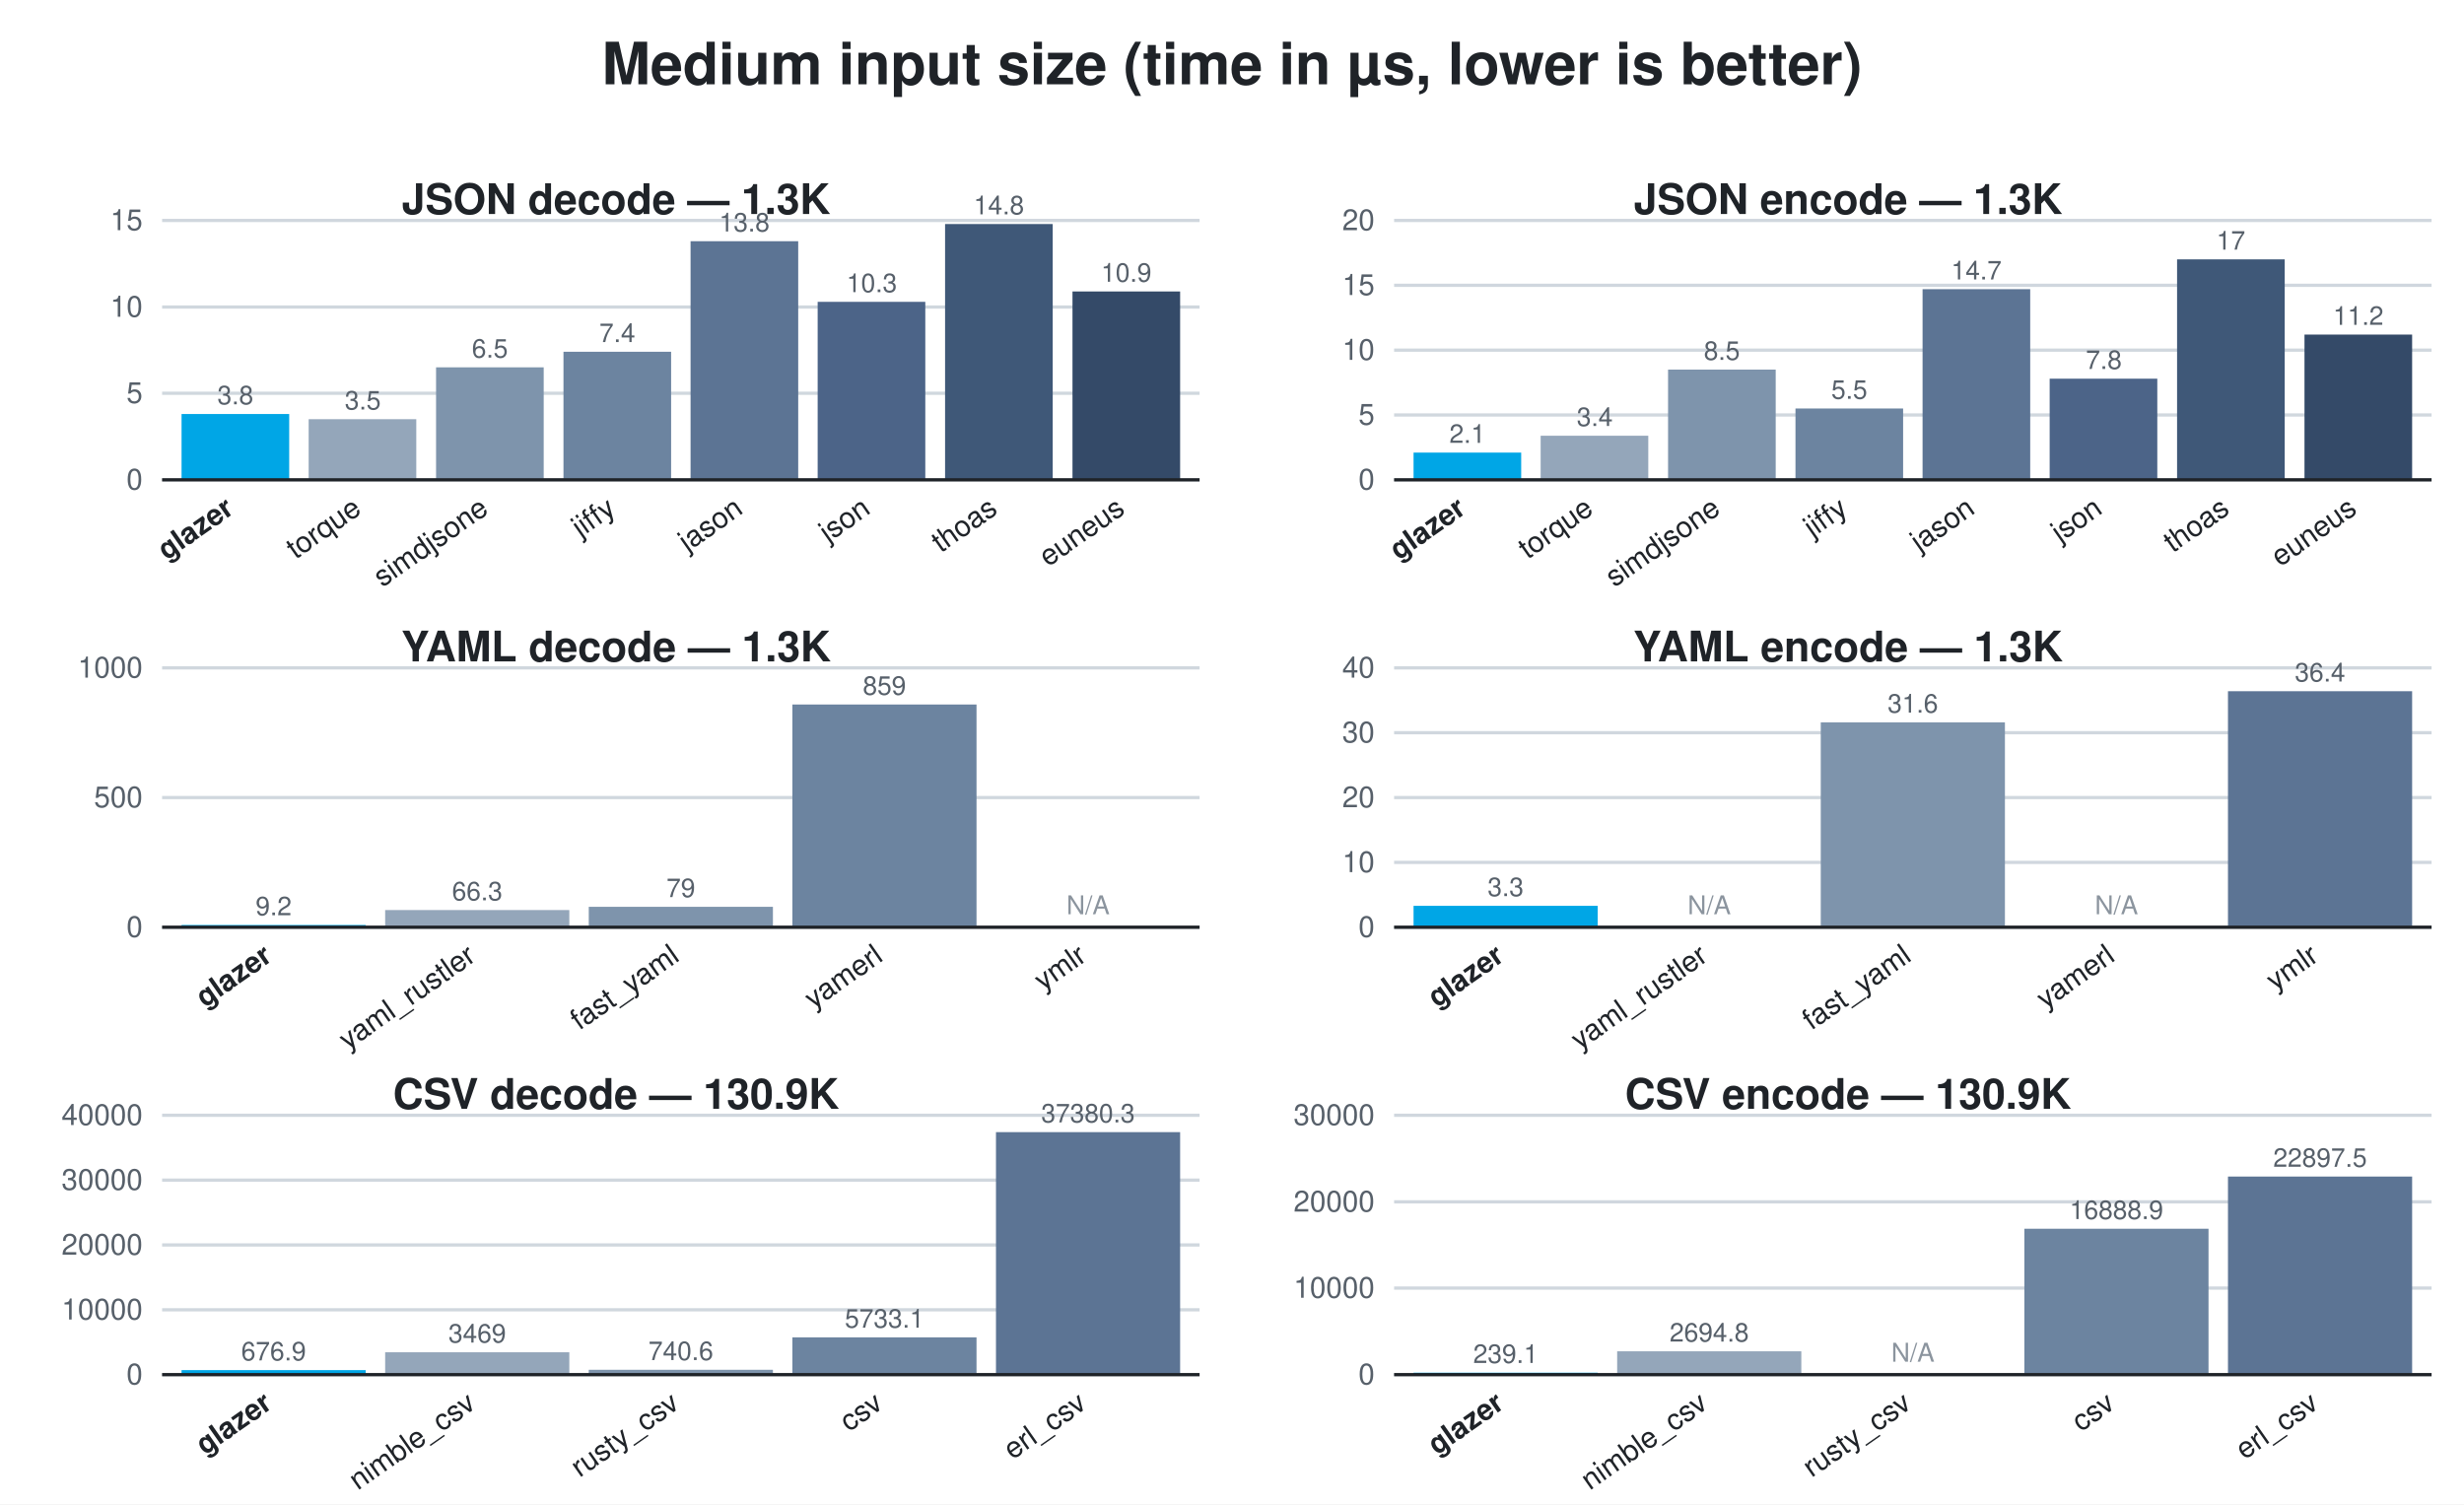
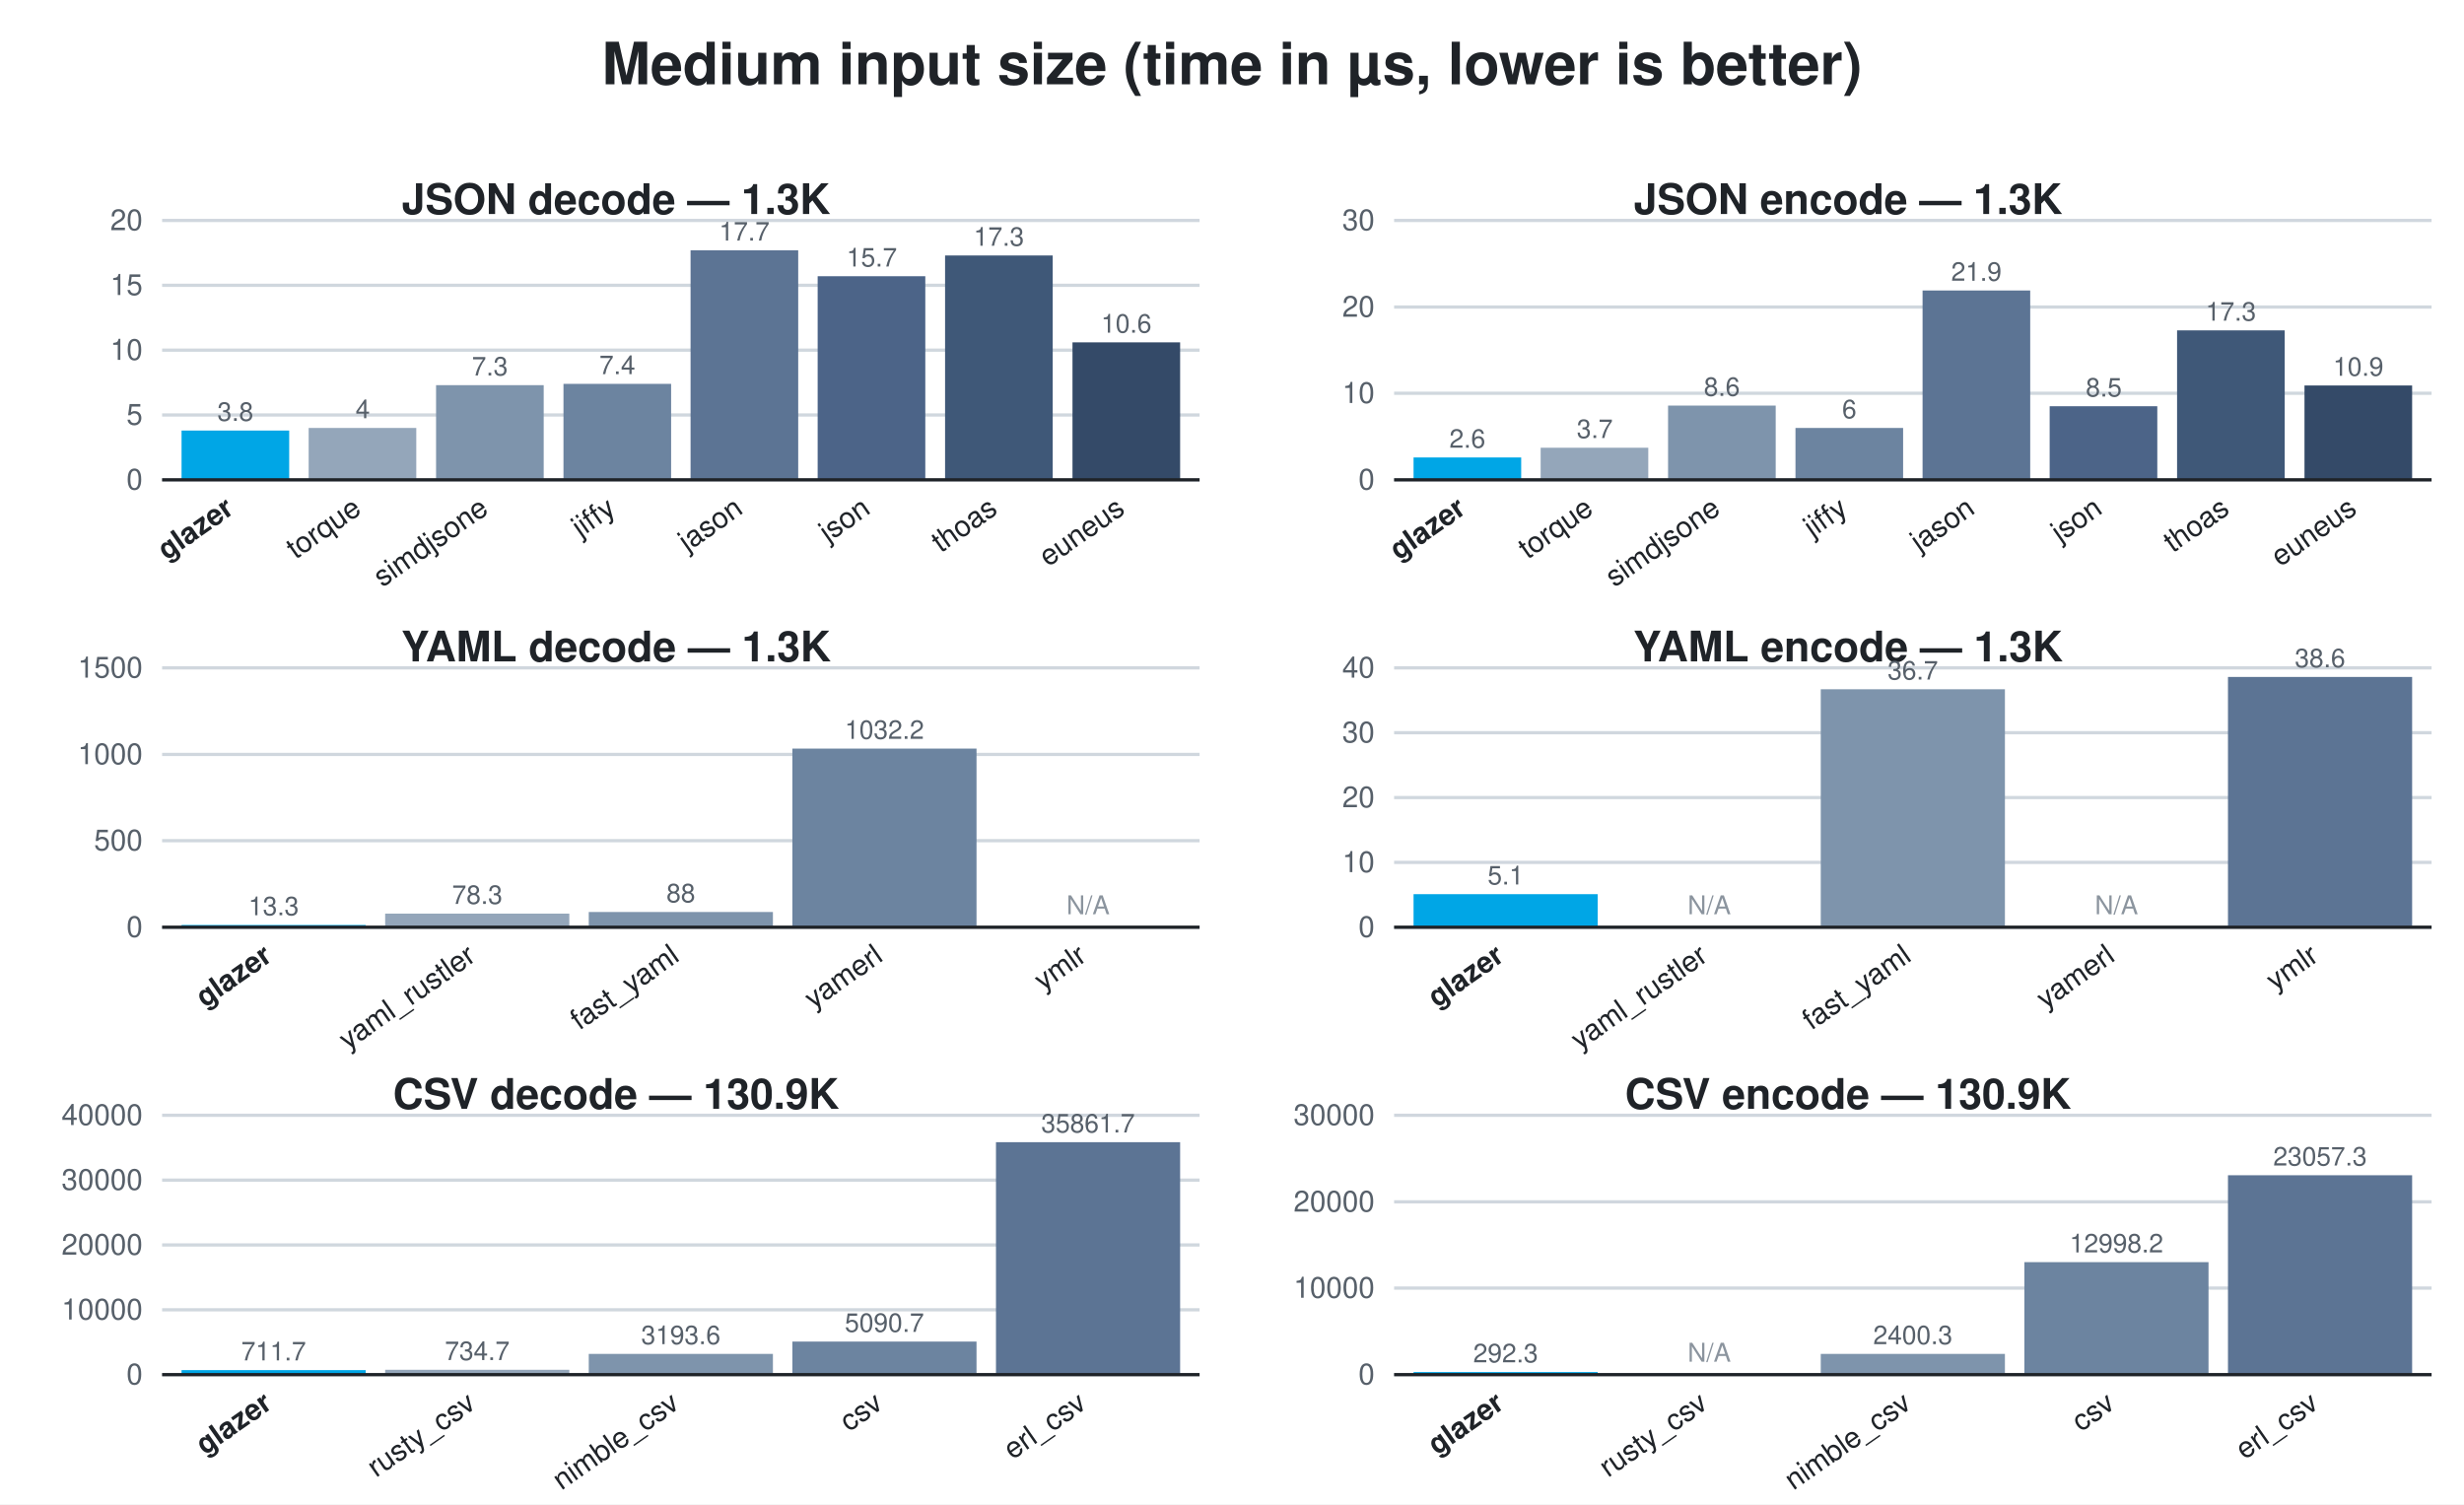
<svg xmlns="http://www.w3.org/2000/svg" width="760" height="464" viewBox="0 0 760 464" font-family="Helvetica, Arial, sans-serif">
  <style>
    .bg     { fill: #ffffff; }
    .fg     { fill: #1f2328; }
    .muted  { fill: #57606a; }
    .faint  { fill: #8b949e; }
    .grid   { stroke: #d0d7de; }
    .axis   { stroke: #1f2328; }
    .bar-0 { fill: #aab8c8; }
    .bar-1 { fill: #94a6ba; }
    .bar-2 { fill: #7e94ac; }
    .bar-3 { fill: #6c84a0; }
    .bar-4 { fill: #5c7494; }
    .bar-5 { fill: #4c6488; }
    .bar-6 { fill: #3f5878; }
    .bar-7 { fill: #344a68; }
    .bar-8 { fill: #2a3c58; }
    .bar-9 { fill: #1f2e48; }
    .bar-glazer { fill: #00a6e6; }
    @media (prefers-color-scheme: dark) {
      .bg     { fill: #0d1117; }
      .fg     { fill: #e6edf3; }
      .muted  { fill: #c9d1d9; }
      .faint  { fill: #8b949e; }
      .grid   { stroke: #30363d; }
      .axis   { stroke: #e6edf3; }
      .bar-0 { fill: #9aacc0; }
      .bar-1 { fill: #8398b0; }
      .bar-2 { fill: #6e84a0; }
      .bar-3 { fill: #5c7290; }
      .bar-4 { fill: #4c6080; }
      .bar-5 { fill: #3e5070; }
      .bar-6 { fill: #324060; }
      .bar-7 { fill: #283450; }
      .bar-8 { fill: #1f2840; }
      .bar-9 { fill: #161c30; }
      .bar-glazer { fill: #00b5fe; }
    }
  </style>
  <rect width="760" height="464" class="bg" />
  <text x="380.0" y="26" text-anchor="middle" font-size="18" font-weight="bold" class="fg">Medium input size (time in µs, lower is better)</text>
  <text x="190.0" y="66.0" text-anchor="middle" font-size="13" font-weight="bold" class="fg">JSON decode — 1.3K</text>
  <line x1="50.0" y1="148.0" x2="370.0" y2="148.0" class="grid" stroke-width="1" />
  <text x="44.0" y="151.0" text-anchor="end" font-size="9" class="muted">0</text>
-   <line x1="50.0" y1="121.3" x2="370.0" y2="121.3" class="grid" stroke-width="1" />
-   <text x="44.0" y="124.3" text-anchor="end" font-size="9" class="muted">5</text>
-   <line x1="50.0" y1="94.7" x2="370.0" y2="94.7" class="grid" stroke-width="1" />
-   <text x="44.0" y="97.7" text-anchor="end" font-size="9" class="muted">10</text>
+   <line x1="50.0" y1="128.0" x2="370.0" y2="128.0" class="grid" stroke-width="1" />
+   <text x="44.0" y="131.0" text-anchor="end" font-size="9" class="muted">5</text>
+   <line x1="50.0" y1="108.0" x2="370.0" y2="108.0" class="grid" stroke-width="1" />
+   <text x="44.0" y="111.0" text-anchor="end" font-size="9" class="muted">10</text>
+   <line x1="50.0" y1="88.0" x2="370.0" y2="88.0" class="grid" stroke-width="1" />
+   <text x="44.0" y="91.0" text-anchor="end" font-size="9" class="muted">15</text>
  <line x1="50.0" y1="68.0" x2="370.0" y2="68.0" class="grid" stroke-width="1" />
-   <text x="44.0" y="71.0" text-anchor="end" font-size="9" class="muted">15</text>
-   <rect x="56.0" y="127.7" width="33.2" height="20.3" class="bar-glazer" />
-   <text x="72.6" y="124.7" text-anchor="middle" font-size="8" class="muted">3.8</text>
+   <text x="44.0" y="71.0" text-anchor="end" font-size="9" class="muted">20</text>
+   <rect x="56.0" y="132.8" width="33.2" height="15.2" class="bar-glazer" />
+   <text x="72.6" y="129.8" text-anchor="middle" font-size="8" class="muted">3.8</text>
  <text x="72.6" y="158.0" text-anchor="end" font-size="9" class="fg" font-weight="bold" transform="rotate(-35 72.6,158.0)">glazer</text>
-   <rect x="95.2" y="129.3" width="33.2" height="18.7" class="bar-1" />
-   <text x="111.9" y="126.3" text-anchor="middle" font-size="8" class="muted">3.5</text>
+   <rect x="95.2" y="132.0" width="33.2" height="16.0" class="bar-1" />
+   <text x="111.9" y="129.0" text-anchor="middle" font-size="8" class="muted">4</text>
  <text x="111.9" y="158.0" text-anchor="end" font-size="9" class="fg" transform="rotate(-35 111.9,158.0)">torque</text>
-   <rect x="134.5" y="113.3" width="33.2" height="34.7" class="bar-2" />
-   <text x="151.1" y="110.3" text-anchor="middle" font-size="8" class="muted">6.5</text>
+   <rect x="134.5" y="118.8" width="33.2" height="29.2" class="bar-2" />
+   <text x="151.1" y="115.8" text-anchor="middle" font-size="8" class="muted">7.3</text>
  <text x="151.1" y="158.0" text-anchor="end" font-size="9" class="fg" transform="rotate(-35 151.1,158.0)">simdjsone</text>
-   <rect x="173.8" y="108.5" width="33.2" height="39.5" class="bar-3" />
-   <text x="190.4" y="105.5" text-anchor="middle" font-size="8" class="muted">7.4</text>
+   <rect x="173.8" y="118.4" width="33.2" height="29.6" class="bar-3" />
+   <text x="190.4" y="115.4" text-anchor="middle" font-size="8" class="muted">7.4</text>
  <text x="190.4" y="158.0" text-anchor="end" font-size="9" class="fg" transform="rotate(-35 190.4,158.0)">jiffy</text>
-   <rect x="213.0" y="74.4" width="33.2" height="73.6" class="bar-4" />
-   <text x="229.6" y="71.4" text-anchor="middle" font-size="8" class="muted">13.8</text>
+   <rect x="213.0" y="77.2" width="33.2" height="70.8" class="bar-4" />
+   <text x="229.6" y="74.2" text-anchor="middle" font-size="8" class="muted">17.7</text>
  <text x="229.6" y="158.0" text-anchor="end" font-size="9" class="fg" transform="rotate(-35 229.6,158.0)">jason</text>
-   <rect x="252.2" y="93.1" width="33.2" height="54.9" class="bar-5" />
-   <text x="268.9" y="90.1" text-anchor="middle" font-size="8" class="muted">10.3</text>
+   <rect x="252.2" y="85.2" width="33.2" height="62.8" class="bar-5" />
+   <text x="268.9" y="82.2" text-anchor="middle" font-size="8" class="muted">15.7</text>
  <text x="268.9" y="158.0" text-anchor="end" font-size="9" class="fg" transform="rotate(-35 268.9,158.0)">json</text>
-   <rect x="291.5" y="69.1" width="33.2" height="78.9" class="bar-6" />
-   <text x="308.1" y="66.1" text-anchor="middle" font-size="8" class="muted">14.8</text>
+   <rect x="291.5" y="78.8" width="33.2" height="69.2" class="bar-6" />
+   <text x="308.1" y="75.8" text-anchor="middle" font-size="8" class="muted">17.3</text>
  <text x="308.1" y="158.0" text-anchor="end" font-size="9" class="fg" transform="rotate(-35 308.1,158.0)">thoas</text>
-   <rect x="330.8" y="89.9" width="33.2" height="58.1" class="bar-7" />
-   <text x="347.4" y="86.9" text-anchor="middle" font-size="8" class="muted">10.9</text>
+   <rect x="330.8" y="105.6" width="33.2" height="42.4" class="bar-7" />
+   <text x="347.4" y="102.6" text-anchor="middle" font-size="8" class="muted">10.6</text>
  <text x="347.4" y="158.0" text-anchor="end" font-size="9" class="fg" transform="rotate(-35 347.4,158.0)">euneus</text>
  <line x1="50.0" y1="148.0" x2="370.0" y2="148.0" class="axis" stroke-width="1" />
  <text x="570.0" y="66.0" text-anchor="middle" font-size="13" font-weight="bold" class="fg">JSON encode — 1.3K</text>
  <line x1="430.0" y1="148.0" x2="750.0" y2="148.0" class="grid" stroke-width="1" />
  <text x="424.0" y="151.0" text-anchor="end" font-size="9" class="muted">0</text>
-   <line x1="430.0" y1="128.0" x2="750.0" y2="128.0" class="grid" stroke-width="1" />
-   <text x="424.0" y="131.0" text-anchor="end" font-size="9" class="muted">5</text>
-   <line x1="430.0" y1="108.0" x2="750.0" y2="108.0" class="grid" stroke-width="1" />
-   <text x="424.0" y="111.0" text-anchor="end" font-size="9" class="muted">10</text>
-   <line x1="430.0" y1="88.0" x2="750.0" y2="88.0" class="grid" stroke-width="1" />
-   <text x="424.0" y="91.0" text-anchor="end" font-size="9" class="muted">15</text>
+   <line x1="430.0" y1="121.3" x2="750.0" y2="121.3" class="grid" stroke-width="1" />
+   <text x="424.0" y="124.3" text-anchor="end" font-size="9" class="muted">10</text>
+   <line x1="430.0" y1="94.7" x2="750.0" y2="94.7" class="grid" stroke-width="1" />
+   <text x="424.0" y="97.7" text-anchor="end" font-size="9" class="muted">20</text>
  <line x1="430.0" y1="68.0" x2="750.0" y2="68.0" class="grid" stroke-width="1" />
-   <text x="424.0" y="71.0" text-anchor="end" font-size="9" class="muted">20</text>
-   <rect x="436.0" y="139.6" width="33.2" height="8.4" class="bar-glazer" />
-   <text x="452.6" y="136.6" text-anchor="middle" font-size="8" class="muted">2.1</text>
+   <text x="424.0" y="71.0" text-anchor="end" font-size="9" class="muted">30</text>
+   <rect x="436.0" y="141.1" width="33.2" height="6.9" class="bar-glazer" />
+   <text x="452.6" y="138.1" text-anchor="middle" font-size="8" class="muted">2.6</text>
  <text x="452.6" y="158.0" text-anchor="end" font-size="9" class="fg" font-weight="bold" transform="rotate(-35 452.6,158.0)">glazer</text>
-   <rect x="475.2" y="134.4" width="33.2" height="13.6" class="bar-1" />
-   <text x="491.9" y="131.4" text-anchor="middle" font-size="8" class="muted">3.4</text>
+   <rect x="475.2" y="138.1" width="33.2" height="9.9" class="bar-1" />
+   <text x="491.9" y="135.1" text-anchor="middle" font-size="8" class="muted">3.7</text>
  <text x="491.9" y="158.0" text-anchor="end" font-size="9" class="fg" transform="rotate(-35 491.9,158.0)">torque</text>
-   <rect x="514.5" y="114.0" width="33.2" height="34.0" class="bar-2" />
-   <text x="531.1" y="111.0" text-anchor="middle" font-size="8" class="muted">8.5</text>
+   <rect x="514.5" y="125.1" width="33.2" height="22.9" class="bar-2" />
+   <text x="531.1" y="122.1" text-anchor="middle" font-size="8" class="muted">8.6</text>
  <text x="531.1" y="158.0" text-anchor="end" font-size="9" class="fg" transform="rotate(-35 531.1,158.0)">simdjsone</text>
-   <rect x="553.8" y="126.0" width="33.2" height="22.0" class="bar-3" />
-   <text x="570.4" y="123.0" text-anchor="middle" font-size="8" class="muted">5.5</text>
+   <rect x="553.8" y="132.0" width="33.2" height="16.0" class="bar-3" />
+   <text x="570.4" y="129.0" text-anchor="middle" font-size="8" class="muted">6</text>
  <text x="570.4" y="158.0" text-anchor="end" font-size="9" class="fg" transform="rotate(-35 570.4,158.0)">jiffy</text>
-   <rect x="593.0" y="89.2" width="33.2" height="58.8" class="bar-4" />
-   <text x="609.6" y="86.2" text-anchor="middle" font-size="8" class="muted">14.7</text>
+   <rect x="593.0" y="89.6" width="33.2" height="58.4" class="bar-4" />
+   <text x="609.6" y="86.6" text-anchor="middle" font-size="8" class="muted">21.9</text>
  <text x="609.6" y="158.0" text-anchor="end" font-size="9" class="fg" transform="rotate(-35 609.6,158.0)">jason</text>
-   <rect x="632.2" y="116.8" width="33.2" height="31.2" class="bar-5" />
-   <text x="648.9" y="113.8" text-anchor="middle" font-size="8" class="muted">7.8</text>
+   <rect x="632.2" y="125.3" width="33.2" height="22.7" class="bar-5" />
+   <text x="648.9" y="122.3" text-anchor="middle" font-size="8" class="muted">8.5</text>
  <text x="648.9" y="158.0" text-anchor="end" font-size="9" class="fg" transform="rotate(-35 648.9,158.0)">json</text>
-   <rect x="671.5" y="80.0" width="33.2" height="68.0" class="bar-6" />
-   <text x="688.1" y="77.0" text-anchor="middle" font-size="8" class="muted">17</text>
+   <rect x="671.5" y="101.9" width="33.2" height="46.1" class="bar-6" />
+   <text x="688.1" y="98.9" text-anchor="middle" font-size="8" class="muted">17.3</text>
  <text x="688.1" y="158.0" text-anchor="end" font-size="9" class="fg" transform="rotate(-35 688.1,158.0)">thoas</text>
-   <rect x="710.8" y="103.2" width="33.2" height="44.8" class="bar-7" />
-   <text x="727.4" y="100.2" text-anchor="middle" font-size="8" class="muted">11.2</text>
+   <rect x="710.8" y="118.9" width="33.2" height="29.1" class="bar-7" />
+   <text x="727.4" y="115.9" text-anchor="middle" font-size="8" class="muted">10.9</text>
  <text x="727.4" y="158.0" text-anchor="end" font-size="9" class="fg" transform="rotate(-35 727.4,158.0)">euneus</text>
  <line x1="430.0" y1="148.0" x2="750.0" y2="148.0" class="axis" stroke-width="1" />
  <text x="190.0" y="204.0" text-anchor="middle" font-size="13" font-weight="bold" class="fg">YAML decode — 1.3K</text>
  <line x1="50.0" y1="286.0" x2="370.0" y2="286.0" class="grid" stroke-width="1" />
  <text x="44.0" y="289.0" text-anchor="end" font-size="9" class="muted">0</text>
-   <line x1="50.0" y1="246.0" x2="370.0" y2="246.0" class="grid" stroke-width="1" />
-   <text x="44.0" y="249.0" text-anchor="end" font-size="9" class="muted">500</text>
+   <line x1="50.0" y1="259.3" x2="370.0" y2="259.3" class="grid" stroke-width="1" />
+   <text x="44.0" y="262.3" text-anchor="end" font-size="9" class="muted">500</text>
+   <line x1="50.0" y1="232.7" x2="370.0" y2="232.7" class="grid" stroke-width="1" />
+   <text x="44.0" y="235.7" text-anchor="end" font-size="9" class="muted">1000</text>
  <line x1="50.0" y1="206.0" x2="370.0" y2="206.0" class="grid" stroke-width="1" />
-   <text x="44.0" y="209.0" text-anchor="end" font-size="9" class="muted">1000</text>
+   <text x="44.0" y="209.0" text-anchor="end" font-size="9" class="muted">1500</text>
  <rect x="56.0" y="285.3" width="56.8" height="0.7" class="bar-glazer" />
-   <text x="84.4" y="282.3" text-anchor="middle" font-size="8" class="muted">9.2</text>
+   <text x="84.4" y="282.3" text-anchor="middle" font-size="8" class="muted">13.3</text>
  <text x="84.4" y="296.0" text-anchor="end" font-size="9" class="fg" font-weight="bold" transform="rotate(-35 84.4,296.0)">glazer</text>
-   <rect x="118.8" y="280.7" width="56.8" height="5.3" class="bar-1" />
-   <text x="147.2" y="277.7" text-anchor="middle" font-size="8" class="muted">66.3</text>
+   <rect x="118.8" y="281.8" width="56.8" height="4.2" class="bar-1" />
+   <text x="147.2" y="278.8" text-anchor="middle" font-size="8" class="muted">78.3</text>
  <text x="147.2" y="296.0" text-anchor="end" font-size="9" class="fg" transform="rotate(-35 147.2,296.0)">yaml_rustler</text>
-   <rect x="181.6" y="279.7" width="56.8" height="6.3" class="bar-2" />
-   <text x="210.0" y="276.7" text-anchor="middle" font-size="8" class="muted">79</text>
+   <rect x="181.6" y="281.3" width="56.8" height="4.7" class="bar-2" />
+   <text x="210.0" y="278.3" text-anchor="middle" font-size="8" class="muted">88</text>
  <text x="210.0" y="296.0" text-anchor="end" font-size="9" class="fg" transform="rotate(-35 210.0,296.0)">fast_yaml</text>
-   <rect x="244.4" y="217.3" width="56.8" height="68.7" class="bar-3" />
-   <text x="272.8" y="214.3" text-anchor="middle" font-size="8" class="muted">859</text>
+   <rect x="244.4" y="230.9" width="56.8" height="55.1" class="bar-3" />
+   <text x="272.8" y="227.9" text-anchor="middle" font-size="8" class="muted">1032.2</text>
  <text x="272.8" y="296.0" text-anchor="end" font-size="9" class="fg" transform="rotate(-35 272.8,296.0)">yamerl</text>
  <text x="335.6" y="282.0" text-anchor="middle" font-size="8" class="faint">N/A</text>
  <text x="335.6" y="296.0" text-anchor="end" font-size="9" class="fg" transform="rotate(-35 335.6,296.0)">ymlr</text>
  <line x1="50.0" y1="286.0" x2="370.0" y2="286.0" class="axis" stroke-width="1" />
  <text x="570.0" y="204.0" text-anchor="middle" font-size="13" font-weight="bold" class="fg">YAML encode — 1.3K</text>
  <line x1="430.0" y1="286.0" x2="750.0" y2="286.0" class="grid" stroke-width="1" />
  <text x="424.0" y="289.0" text-anchor="end" font-size="9" class="muted">0</text>
  <line x1="430.0" y1="266.0" x2="750.0" y2="266.0" class="grid" stroke-width="1" />
  <text x="424.0" y="269.0" text-anchor="end" font-size="9" class="muted">10</text>
  <line x1="430.0" y1="246.0" x2="750.0" y2="246.0" class="grid" stroke-width="1" />
  <text x="424.0" y="249.0" text-anchor="end" font-size="9" class="muted">20</text>
  <line x1="430.0" y1="226.0" x2="750.0" y2="226.0" class="grid" stroke-width="1" />
  <text x="424.0" y="229.0" text-anchor="end" font-size="9" class="muted">30</text>
  <line x1="430.0" y1="206.0" x2="750.0" y2="206.0" class="grid" stroke-width="1" />
  <text x="424.0" y="209.0" text-anchor="end" font-size="9" class="muted">40</text>
-   <rect x="436.0" y="279.4" width="56.8" height="6.6" class="bar-glazer" />
-   <text x="464.4" y="276.4" text-anchor="middle" font-size="8" class="muted">3.3</text>
+   <rect x="436.0" y="275.8" width="56.8" height="10.2" class="bar-glazer" />
+   <text x="464.4" y="272.8" text-anchor="middle" font-size="8" class="muted">5.1</text>
  <text x="464.4" y="296.0" text-anchor="end" font-size="9" class="fg" font-weight="bold" transform="rotate(-35 464.4,296.0)">glazer</text>
  <text x="527.2" y="282.0" text-anchor="middle" font-size="8" class="faint">N/A</text>
  <text x="527.2" y="296.0" text-anchor="end" font-size="9" class="fg" transform="rotate(-35 527.2,296.0)">yaml_rustler</text>
-   <rect x="561.6" y="222.8" width="56.8" height="63.2" class="bar-2" />
-   <text x="590.0" y="219.8" text-anchor="middle" font-size="8" class="muted">31.6</text>
+   <rect x="561.6" y="212.6" width="56.8" height="73.4" class="bar-2" />
+   <text x="590.0" y="209.6" text-anchor="middle" font-size="8" class="muted">36.7</text>
  <text x="590.0" y="296.0" text-anchor="end" font-size="9" class="fg" transform="rotate(-35 590.0,296.0)">fast_yaml</text>
  <text x="652.8" y="282.0" text-anchor="middle" font-size="8" class="faint">N/A</text>
  <text x="652.8" y="296.0" text-anchor="end" font-size="9" class="fg" transform="rotate(-35 652.8,296.0)">yamerl</text>
-   <rect x="687.2" y="213.2" width="56.8" height="72.8" class="bar-4" />
-   <text x="715.6" y="210.2" text-anchor="middle" font-size="8" class="muted">36.4</text>
+   <rect x="687.2" y="208.8" width="56.8" height="77.2" class="bar-4" />
+   <text x="715.6" y="205.8" text-anchor="middle" font-size="8" class="muted">38.6</text>
  <text x="715.6" y="296.0" text-anchor="end" font-size="9" class="fg" transform="rotate(-35 715.6,296.0)">ymlr</text>
  <line x1="430.0" y1="286.0" x2="750.0" y2="286.0" class="axis" stroke-width="1" />
  <text x="190.0" y="342.0" text-anchor="middle" font-size="13" font-weight="bold" class="fg">CSV decode — 130.9K</text>
  <line x1="50.0" y1="424.0" x2="370.0" y2="424.0" class="grid" stroke-width="1" />
  <text x="44.0" y="427.0" text-anchor="end" font-size="9" class="muted">0</text>
  <line x1="50.0" y1="404.0" x2="370.0" y2="404.0" class="grid" stroke-width="1" />
  <text x="44.0" y="407.0" text-anchor="end" font-size="9" class="muted">10000</text>
  <line x1="50.0" y1="384.0" x2="370.0" y2="384.0" class="grid" stroke-width="1" />
  <text x="44.0" y="387.0" text-anchor="end" font-size="9" class="muted">20000</text>
  <line x1="50.0" y1="364.0" x2="370.0" y2="364.0" class="grid" stroke-width="1" />
  <text x="44.0" y="367.0" text-anchor="end" font-size="9" class="muted">30000</text>
  <line x1="50.0" y1="344.0" x2="370.0" y2="344.0" class="grid" stroke-width="1" />
  <text x="44.0" y="347.0" text-anchor="end" font-size="9" class="muted">40000</text>
  <rect x="56.0" y="422.6" width="56.8" height="1.4" class="bar-glazer" />
-   <text x="84.4" y="419.6" text-anchor="middle" font-size="8" class="muted">676.9</text>
+   <text x="84.4" y="419.6" text-anchor="middle" font-size="8" class="muted">711.7</text>
  <text x="84.4" y="434.0" text-anchor="end" font-size="9" class="fg" font-weight="bold" transform="rotate(-35 84.4,434.0)">glazer</text>
-   <rect x="118.8" y="417.1" width="56.8" height="6.9" class="bar-1" />
-   <text x="147.2" y="414.1" text-anchor="middle" font-size="8" class="muted">3469</text>
-   <text x="147.2" y="434.0" text-anchor="end" font-size="9" class="fg" transform="rotate(-35 147.2,434.0)">nimble_csv</text>
-   <rect x="181.6" y="422.5" width="56.8" height="1.5" class="bar-2" />
-   <text x="210.0" y="419.5" text-anchor="middle" font-size="8" class="muted">740.6</text>
-   <text x="210.0" y="434.0" text-anchor="end" font-size="9" class="fg" transform="rotate(-35 210.0,434.0)">rusty_csv</text>
-   <rect x="244.4" y="412.5" width="56.8" height="11.5" class="bar-3" />
-   <text x="272.8" y="409.5" text-anchor="middle" font-size="8" class="muted">5733.1</text>
+   <rect x="118.8" y="422.5" width="56.8" height="1.5" class="bar-1" />
+   <text x="147.2" y="419.5" text-anchor="middle" font-size="8" class="muted">734.7</text>
+   <text x="147.2" y="434.0" text-anchor="end" font-size="9" class="fg" transform="rotate(-35 147.2,434.0)">rusty_csv</text>
+   <rect x="181.6" y="417.6" width="56.8" height="6.4" class="bar-2" />
+   <text x="210.0" y="414.6" text-anchor="middle" font-size="8" class="muted">3193.6</text>
+   <text x="210.0" y="434.0" text-anchor="end" font-size="9" class="fg" transform="rotate(-35 210.0,434.0)">nimble_csv</text>
+   <rect x="244.4" y="413.8" width="56.8" height="10.2" class="bar-3" />
+   <text x="272.8" y="410.8" text-anchor="middle" font-size="8" class="muted">5090.7</text>
  <text x="272.8" y="434.0" text-anchor="end" font-size="9" class="fg" transform="rotate(-35 272.8,434.0)">csv</text>
-   <rect x="307.2" y="349.2" width="56.8" height="74.8" class="bar-4" />
-   <text x="335.6" y="346.2" text-anchor="middle" font-size="8" class="muted">37380.3</text>
+   <rect x="307.2" y="352.3" width="56.8" height="71.7" class="bar-4" />
+   <text x="335.6" y="349.3" text-anchor="middle" font-size="8" class="muted">35861.7</text>
  <text x="335.6" y="434.0" text-anchor="end" font-size="9" class="fg" transform="rotate(-35 335.6,434.0)">erl_csv</text>
  <line x1="50.0" y1="424.0" x2="370.0" y2="424.0" class="axis" stroke-width="1" />
  <text x="570.0" y="342.0" text-anchor="middle" font-size="13" font-weight="bold" class="fg">CSV encode — 130.9K</text>
  <line x1="430.0" y1="424.0" x2="750.0" y2="424.0" class="grid" stroke-width="1" />
  <text x="424.0" y="427.0" text-anchor="end" font-size="9" class="muted">0</text>
  <line x1="430.0" y1="397.3" x2="750.0" y2="397.3" class="grid" stroke-width="1" />
  <text x="424.0" y="400.3" text-anchor="end" font-size="9" class="muted">10000</text>
  <line x1="430.0" y1="370.7" x2="750.0" y2="370.7" class="grid" stroke-width="1" />
  <text x="424.0" y="373.7" text-anchor="end" font-size="9" class="muted">20000</text>
  <line x1="430.0" y1="344.0" x2="750.0" y2="344.0" class="grid" stroke-width="1" />
  <text x="424.0" y="347.0" text-anchor="end" font-size="9" class="muted">30000</text>
-   <rect x="436.0" y="423.4" width="56.8" height="0.6" class="bar-glazer" />
-   <text x="464.4" y="420.4" text-anchor="middle" font-size="8" class="muted">239.1</text>
+   <rect x="436.0" y="423.2" width="56.8" height="0.8" class="bar-glazer" />
+   <text x="464.4" y="420.2" text-anchor="middle" font-size="8" class="muted">292.3</text>
  <text x="464.4" y="434.0" text-anchor="end" font-size="9" class="fg" font-weight="bold" transform="rotate(-35 464.4,434.0)">glazer</text>
-   <rect x="498.8" y="416.8" width="56.8" height="7.2" class="bar-1" />
-   <text x="527.2" y="413.8" text-anchor="middle" font-size="8" class="muted">2694.8</text>
-   <text x="527.2" y="434.0" text-anchor="end" font-size="9" class="fg" transform="rotate(-35 527.2,434.0)">nimble_csv</text>
-   <text x="590.0" y="420.0" text-anchor="middle" font-size="8" class="faint">N/A</text>
-   <text x="590.0" y="434.0" text-anchor="end" font-size="9" class="fg" transform="rotate(-35 590.0,434.0)">rusty_csv</text>
-   <rect x="624.4" y="379.0" width="56.8" height="45.0" class="bar-3" />
-   <text x="652.8" y="376.0" text-anchor="middle" font-size="8" class="muted">16888.9</text>
+   <text x="527.2" y="420.0" text-anchor="middle" font-size="8" class="faint">N/A</text>
+   <text x="527.2" y="434.0" text-anchor="end" font-size="9" class="fg" transform="rotate(-35 527.2,434.0)">rusty_csv</text>
+   <rect x="561.6" y="417.6" width="56.8" height="6.4" class="bar-2" />
+   <text x="590.0" y="414.6" text-anchor="middle" font-size="8" class="muted">2400.3</text>
+   <text x="590.0" y="434.0" text-anchor="end" font-size="9" class="fg" transform="rotate(-35 590.0,434.0)">nimble_csv</text>
+   <rect x="624.4" y="389.3" width="56.8" height="34.7" class="bar-3" />
+   <text x="652.8" y="386.3" text-anchor="middle" font-size="8" class="muted">12998.2</text>
  <text x="652.8" y="434.0" text-anchor="end" font-size="9" class="fg" transform="rotate(-35 652.8,434.0)">csv</text>
-   <rect x="687.2" y="362.9" width="56.8" height="61.1" class="bar-4" />
-   <text x="715.6" y="359.9" text-anchor="middle" font-size="8" class="muted">22897.5</text>
+   <rect x="687.2" y="362.5" width="56.8" height="61.5" class="bar-4" />
+   <text x="715.6" y="359.5" text-anchor="middle" font-size="8" class="muted">23057.3</text>
  <text x="715.6" y="434.0" text-anchor="end" font-size="9" class="fg" transform="rotate(-35 715.6,434.0)">erl_csv</text>
  <line x1="430.0" y1="424.0" x2="750.0" y2="424.0" class="axis" stroke-width="1" />
</svg>
